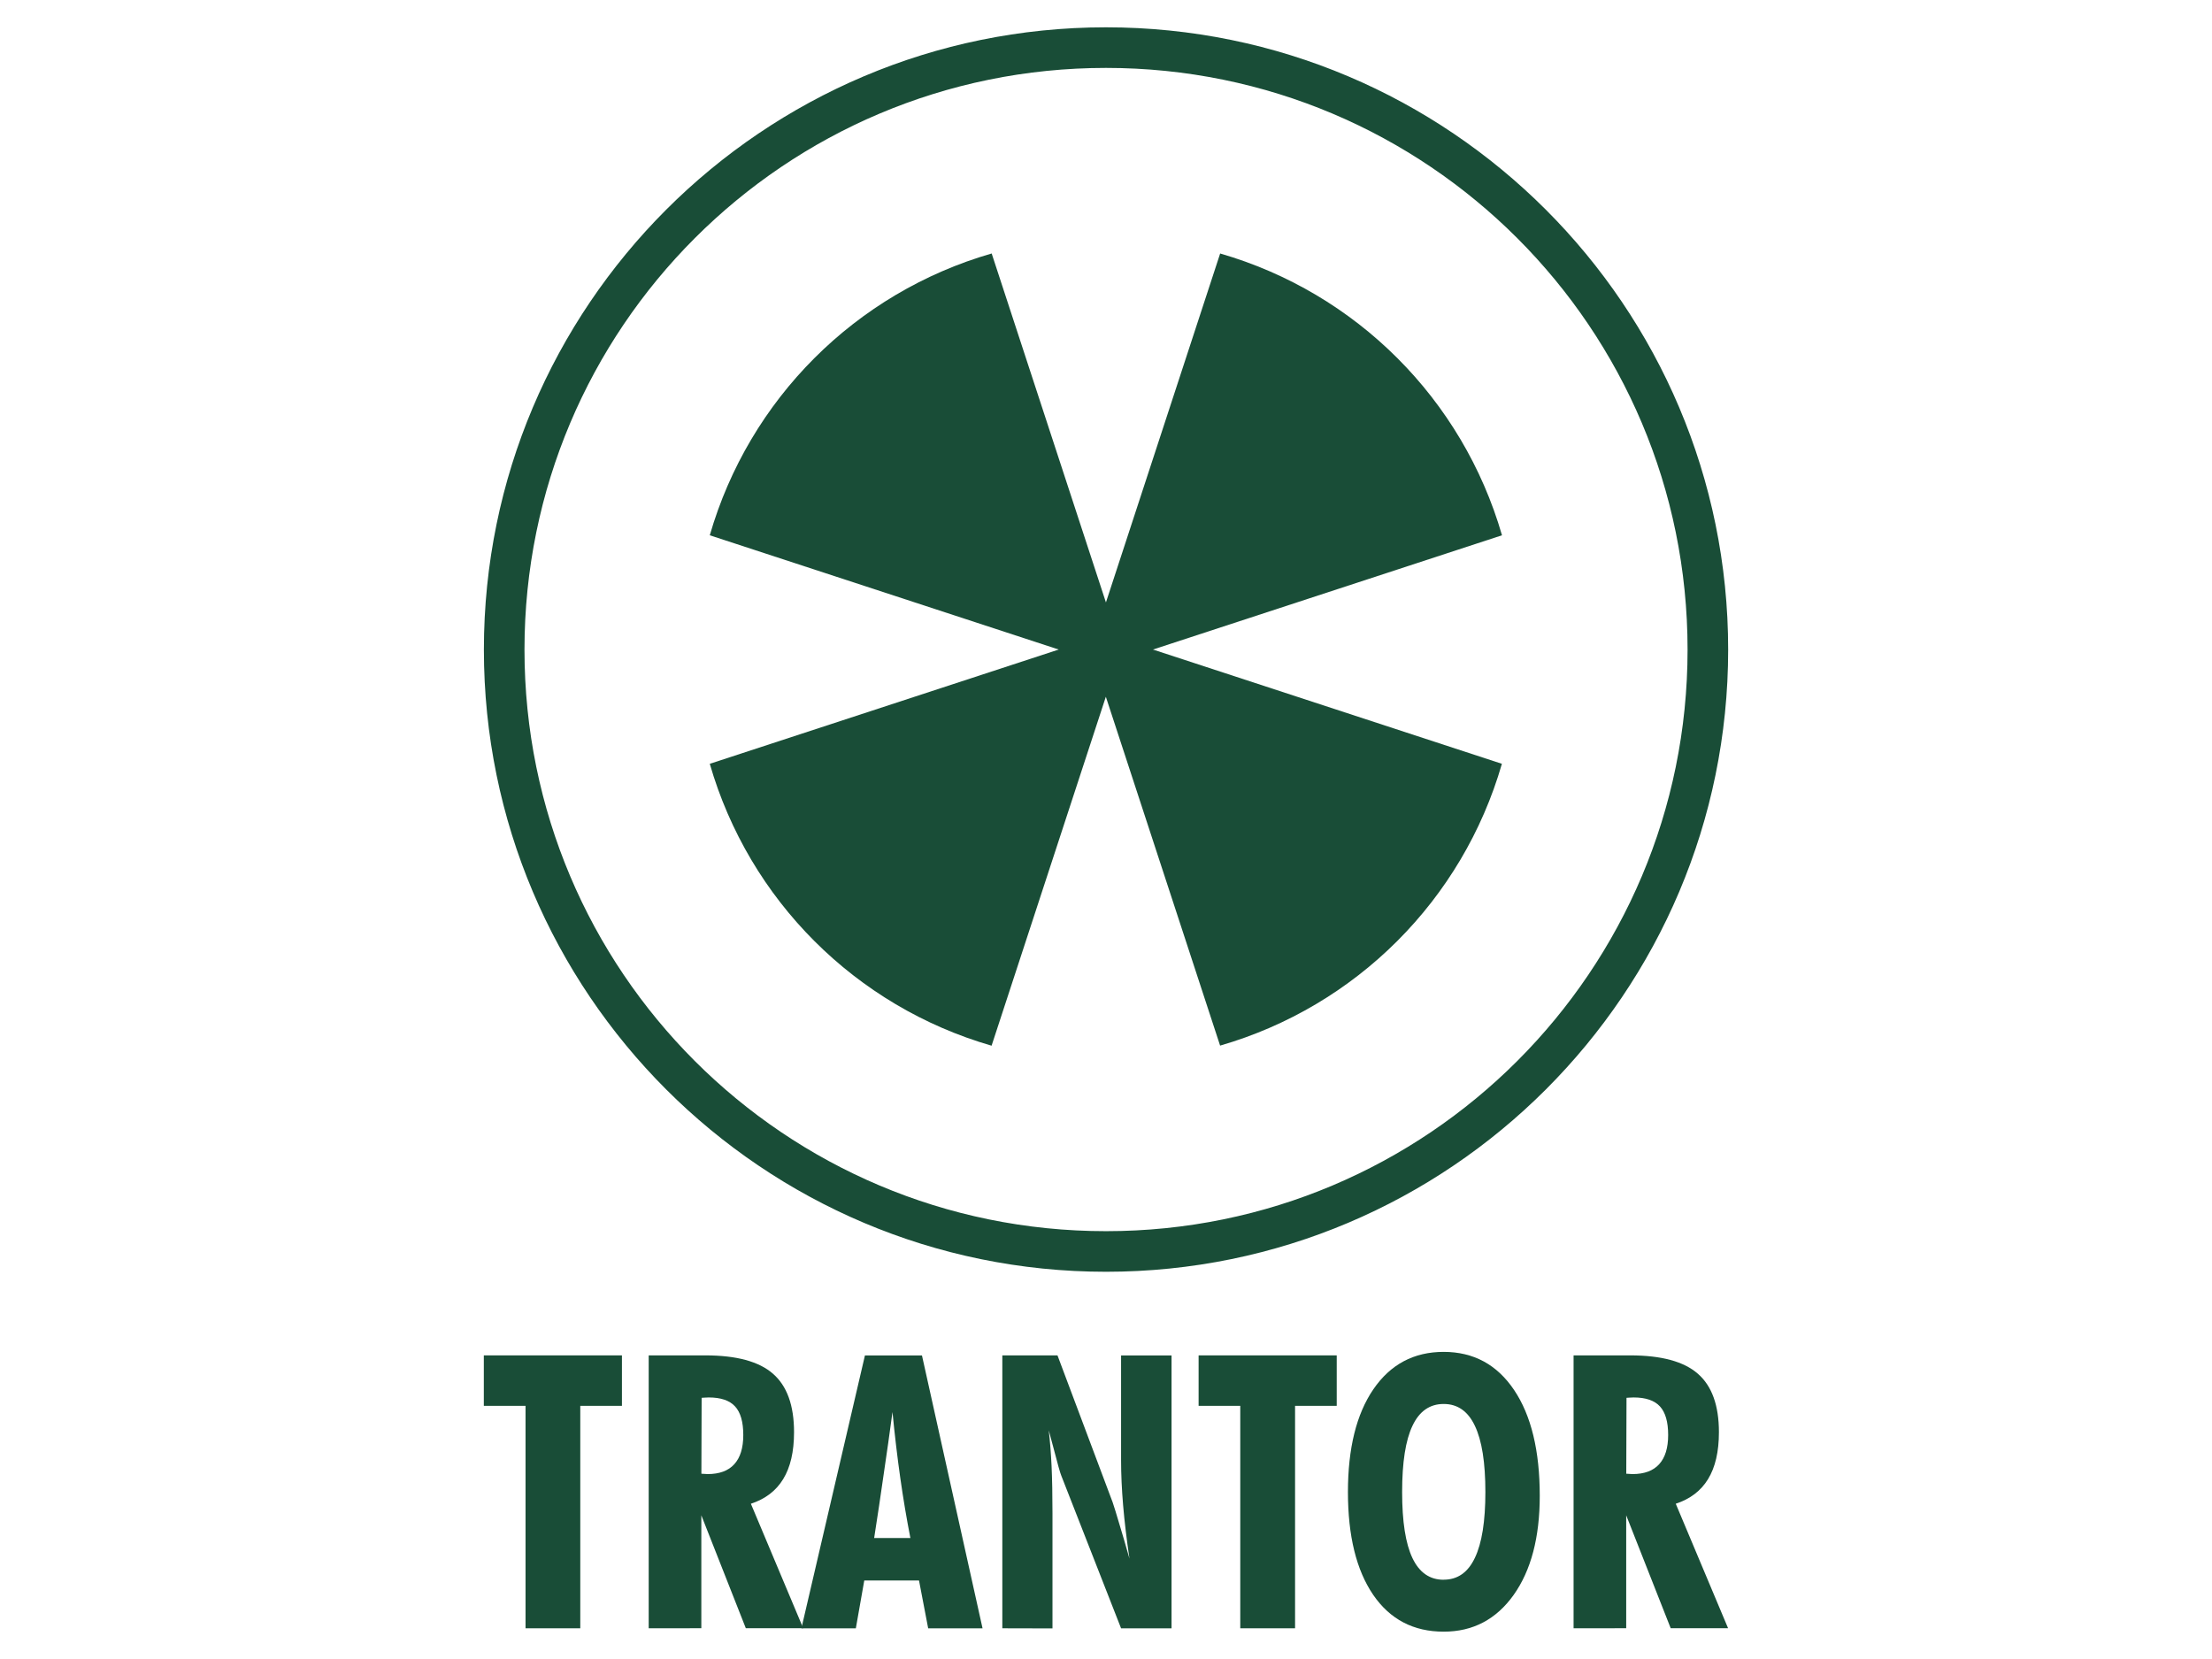
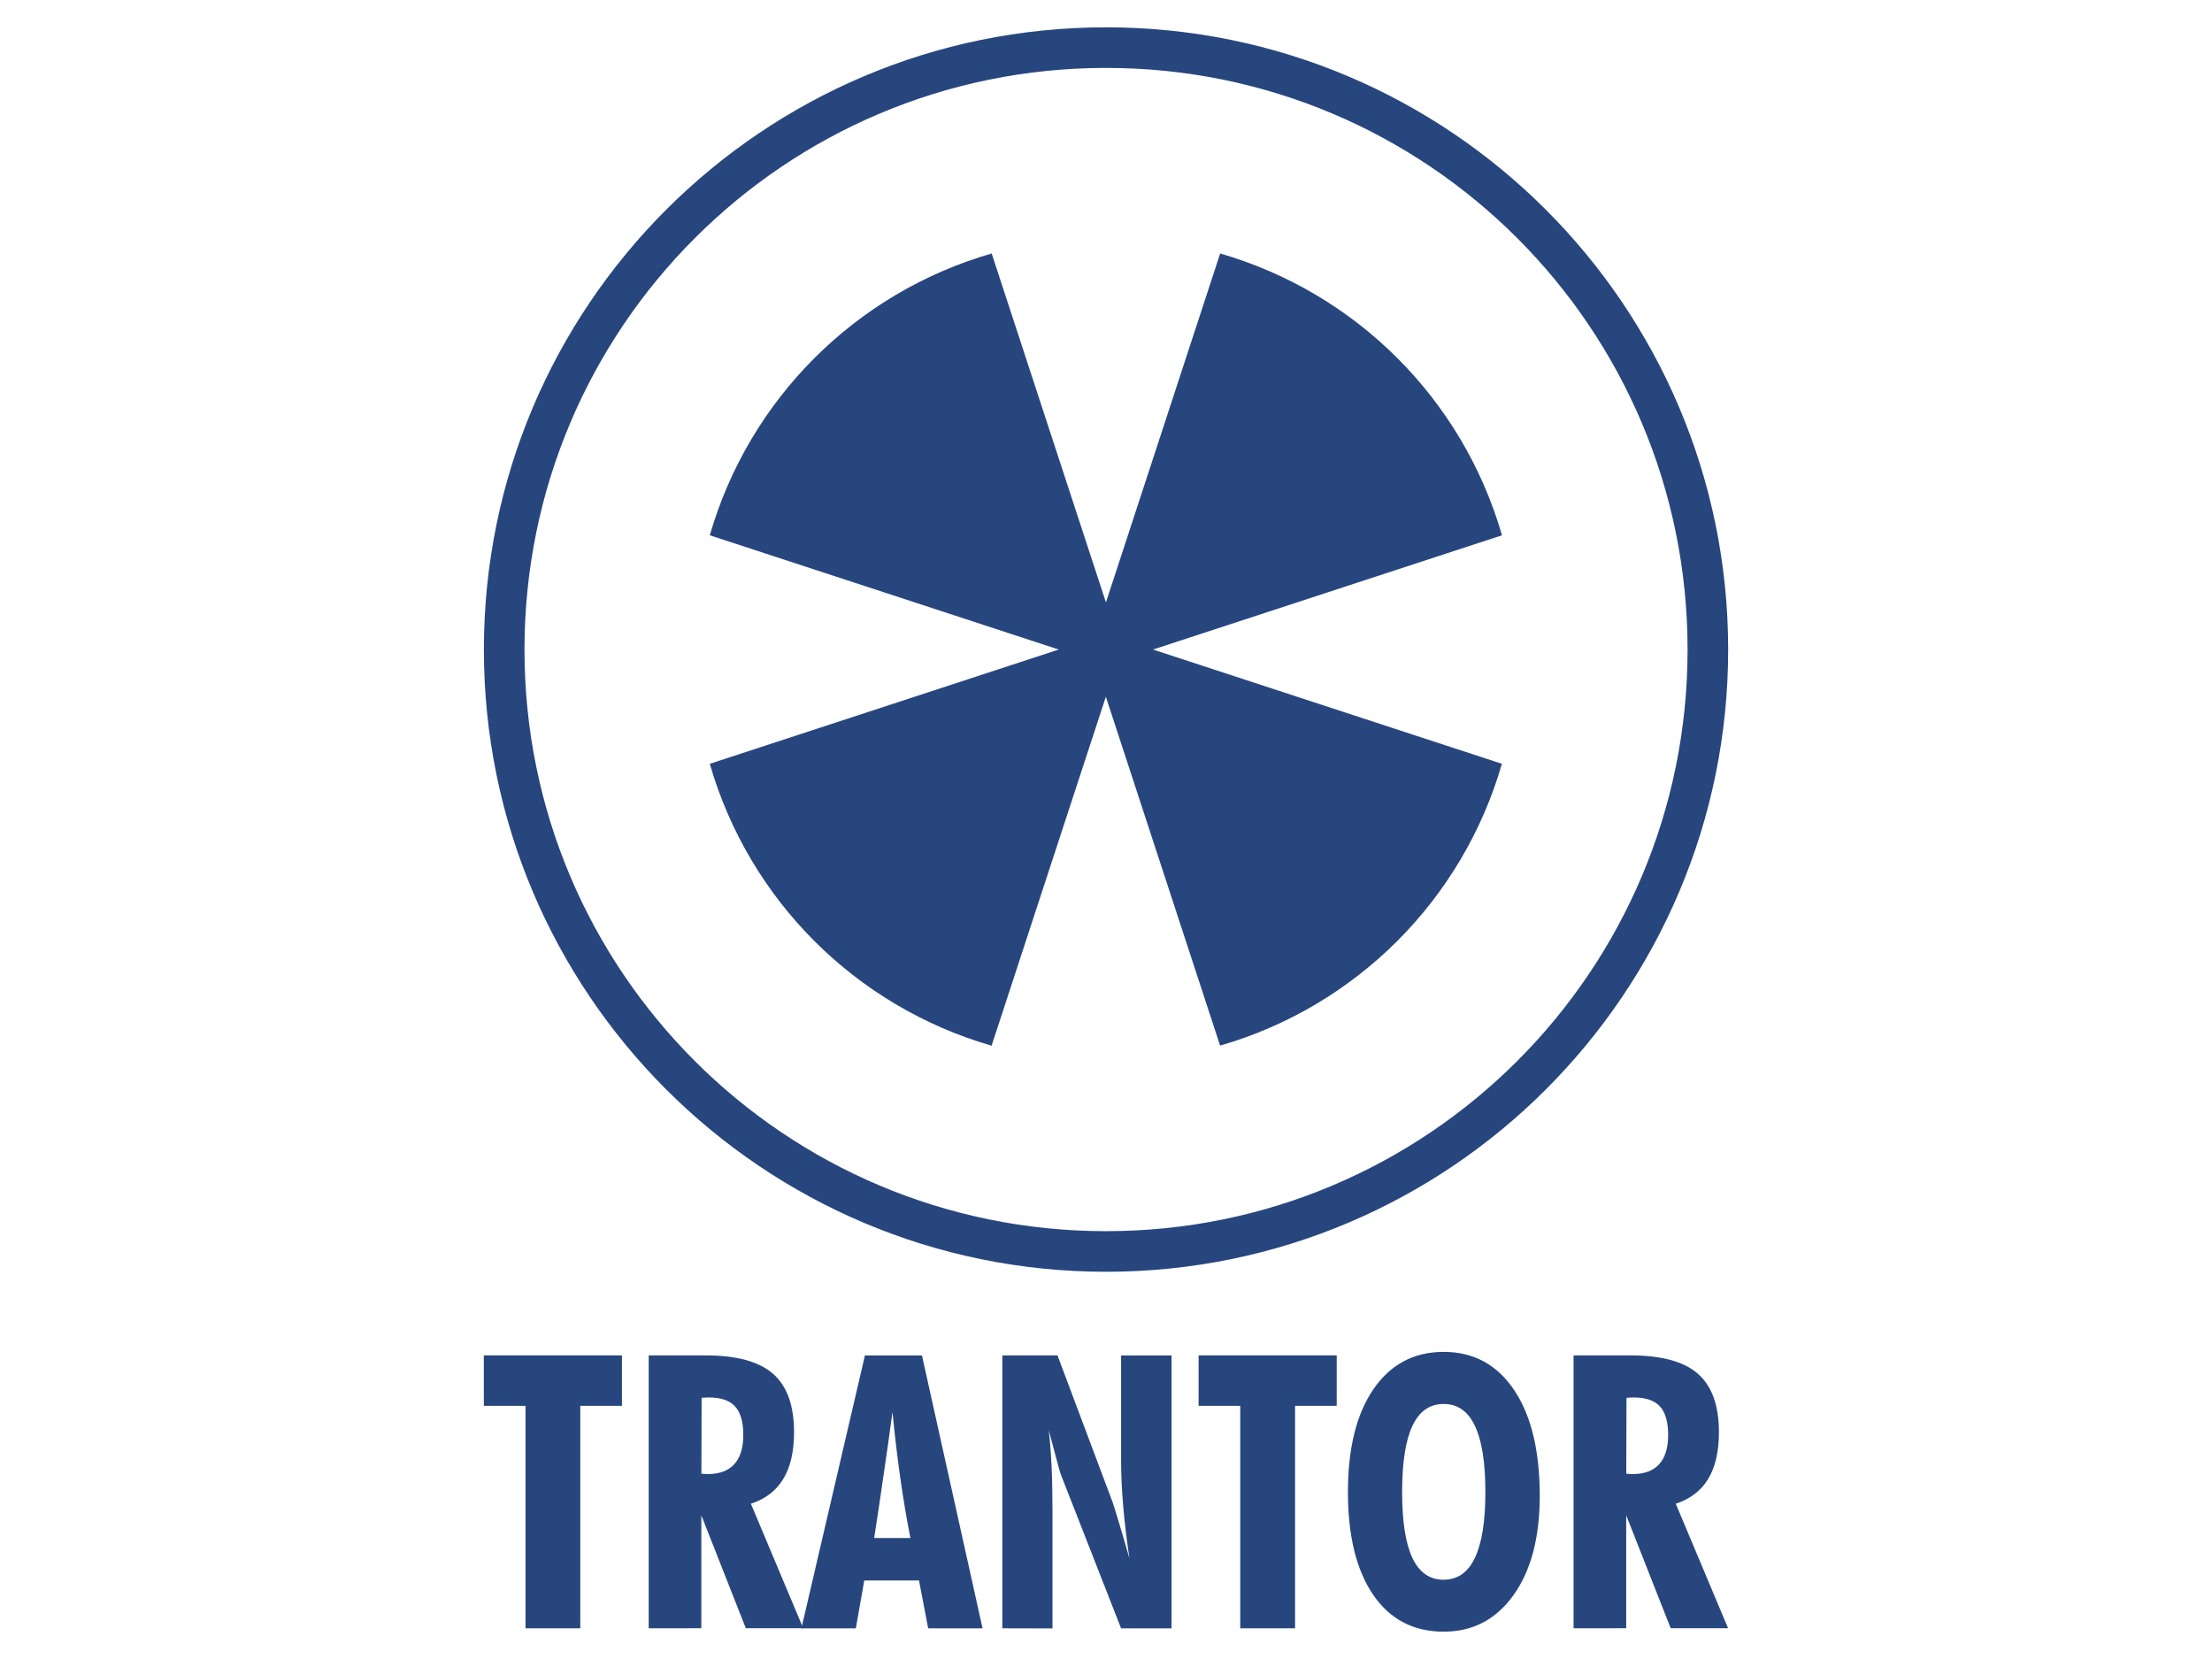
<svg xmlns="http://www.w3.org/2000/svg" width="128" height="96" viewBox="0 0 33.867 25.4" version="1.1" id="svg8">
  <defs id="defs2" />
  <g id="layer1" transform="translate(0,-271.6)">
-     <g id="g888" transform="matrix(0.9410256,0,0,0.9410256,0.9983887,17.96741)" style="fill:#194d37;fill-opacity:1">
-       <g transform="matrix(1.474255,0,0,1.474255,-8.030848,-132.8371)" id="g860" style="fill:#194d37;fill-opacity:1">
-         <path style="color:#000000;font-style:normal;font-variant:normal;font-weight:normal;font-stretch:normal;font-size:medium;line-height:normal;font-family:sans-serif;font-variant-ligatures:normal;font-variant-position:normal;font-variant-caps:normal;font-variant-numeric:normal;font-variant-alternates:normal;font-feature-settings:normal;text-indent:0;text-align:start;text-decoration:none;text-decoration-line:none;text-decoration-style:solid;text-decoration-color:#000000;letter-spacing:normal;word-spacing:normal;text-transform:none;writing-mode:lr-tb;direction:ltr;text-orientation:mixed;dominant-baseline:auto;baseline-shift:baseline;text-anchor:start;white-space:normal;shape-padding:0;clip-rule:nonzero;display:inline;overflow:visible;visibility:visible;opacity:1;isolation:auto;mix-blend-mode:normal;color-interpolation:sRGB;color-interpolation-filters:linearRGB;solid-color:#000000;solid-opacity:1;vector-effect:none;fill:#194d37;fill-opacity:1;fill-rule:nonzero;stroke:none;stroke-width:0.448;stroke-linecap:round;stroke-linejoin:round;stroke-miterlimit:4;stroke-dasharray:none;stroke-dashoffset:0;stroke-opacity:1;color-rendering:auto;image-rendering:auto;shape-rendering:auto;text-rendering:auto;enable-background:accumulate" d="m 16.934,273.229 c -3.79,0 -6.866,3.078 -6.866,6.868 0,3.79 3.077,6.866 6.866,6.866 3.79,0 6.866,-3.077 6.866,-6.866 0,-3.79 -3.077,-6.868 -6.866,-6.868 z m 0,0.448 c 3.547,0 6.418,2.872 6.418,6.42 1e-6,3.547 -2.871,6.418 -6.418,6.418 -3.547,0 -6.418,-2.871 -6.418,-6.418 0,-3.547 2.871,-6.42 6.418,-6.42 z" id="path834" />
-         <path style="opacity:1;fill:#194d37;fill-opacity:1;stroke:none;stroke-width:0.307;stroke-linecap:round;stroke-linejoin:round;stroke-miterlimit:4;stroke-dasharray:none;stroke-dashoffset:0;stroke-opacity:1" d="m 18.194,275.724 -1.261,3.852 -1.261,-3.851 a 4.553,4.553 0 0 0 -3.111,3.11 l 3.851,1.261 -3.851,1.261 a 4.553,4.553 0 0 0 3.11,3.111 l 1.261,-3.851 1.261,3.85 a 4.553,4.553 0 0 0 3.11,-3.11 l -3.851,-1.261 3.852,-1.261 a 4.553,4.553 0 0 0 -3.111,-3.11 z" id="circle836" />
+     <g id="g888" transform="matrix(0.9410256,0,0,0.9410256,0.9983887,17.96741)" style="fill:#27467e;fill-opacity:1">
+       <g transform="matrix(1.474255,0,0,1.474255,-8.030848,-132.8371)" id="g860" style="fill:#27467e;fill-opacity:1">
+         <path style="color:#000000;font-style:normal;font-variant:normal;font-weight:normal;font-stretch:normal;font-size:medium;line-height:normal;font-family:sans-serif;font-variant-ligatures:normal;font-variant-position:normal;font-variant-caps:normal;font-variant-numeric:normal;font-variant-alternates:normal;font-feature-settings:normal;text-indent:0;text-align:start;text-decoration:none;text-decoration-line:none;text-decoration-style:solid;text-decoration-color:#000000;letter-spacing:normal;word-spacing:normal;text-transform:none;writing-mode:lr-tb;direction:ltr;text-orientation:mixed;dominant-baseline:auto;baseline-shift:baseline;text-anchor:start;white-space:normal;shape-padding:0;clip-rule:nonzero;display:inline;overflow:visible;visibility:visible;opacity:1;isolation:auto;mix-blend-mode:normal;color-interpolation:sRGB;color-interpolation-filters:linearRGB;solid-color:#000000;solid-opacity:1;vector-effect:none;fill:#27467e;fill-opacity:1;fill-rule:nonzero;stroke:none;stroke-width:0.448;stroke-linecap:round;stroke-linejoin:round;stroke-miterlimit:4;stroke-dasharray:none;stroke-dashoffset:0;stroke-opacity:1;color-rendering:auto;image-rendering:auto;shape-rendering:auto;text-rendering:auto;enable-background:accumulate" d="m 16.934,273.229 c -3.79,0 -6.866,3.078 -6.866,6.868 0,3.79 3.077,6.866 6.866,6.866 3.79,0 6.866,-3.077 6.866,-6.866 0,-3.79 -3.077,-6.868 -6.866,-6.868 z m 0,0.448 c 3.547,0 6.418,2.872 6.418,6.42 1e-6,3.547 -2.871,6.418 -6.418,6.418 -3.547,0 -6.418,-2.871 -6.418,-6.418 0,-3.547 2.871,-6.42 6.418,-6.42 z" id="path834" />
+         <path style="opacity:1;fill:#27467e;fill-opacity:1;stroke:none;stroke-width:0.307;stroke-linecap:round;stroke-linejoin:round;stroke-miterlimit:4;stroke-dasharray:none;stroke-dashoffset:0;stroke-opacity:1" d="m 18.194,275.724 -1.261,3.852 -1.261,-3.851 a 4.553,4.553 0 0 0 -3.111,3.11 l 3.851,1.261 -3.851,1.261 a 4.553,4.553 0 0 0 3.11,3.111 l 1.261,-3.851 1.261,3.85 a 4.553,4.553 0 0 0 3.11,-3.11 l -3.851,-1.261 3.852,-1.261 a 4.553,4.553 0 0 0 -3.111,-3.11 z" id="circle836" />
      </g>
-       <g transform="matrix(0.9808269,0,0,0.9808269,0.3246688,5.676665)" id="text856" style="font-style:normal;font-variant:normal;font-weight:normal;font-stretch:normal;font-size:6.35px;line-height:1.25;font-family:'Futura Md BT';-inkscape-font-specification:'Futura Md BT';letter-spacing:0px;word-spacing:0px;fill:#194d37;fill-opacity:1;stroke:none;stroke-width:0.265" aria-label="TRANTOR">
-         <path id="path862" style="font-style:normal;font-variant:normal;font-weight:normal;font-stretch:normal;font-family:'Futura BdCn BT';-inkscape-font-specification:'Futura BdCn BT';fill:#194d37;fill-opacity:1;stroke-width:0.265" d="m 7.305,296.019 v -3.69 H 6.613 v -0.837 h 2.291 v 0.837 H 8.213 v 3.69 z" />
-         <path id="path864" style="font-style:normal;font-variant:normal;font-weight:normal;font-stretch:normal;font-family:'Futura BdCn BT';-inkscape-font-specification:'Futura BdCn BT';fill:#194d37;fill-opacity:1;stroke-width:0.265" d="m 10.222,293.455 q 0.015,0 0.05,0.003 0.037,0.003 0.053,0.003 0.295,0 0.443,-0.164 0.149,-0.164 0.149,-0.484 0,-0.326 -0.136,-0.474 -0.136,-0.149 -0.437,-0.149 -0.047,0 -0.071,0.003 -0.025,0 -0.047,0.003 z m -0.874,2.564 v -4.527 h 0.939 q 0.775,0 1.122,0.304 0.35,0.304 0.35,0.97 0,0.484 -0.18,0.778 -0.177,0.291 -0.536,0.409 l 0.868,2.065 h -0.952 l -0.738,-1.873 v 1.873 z" />
-         <path id="path866" style="font-style:normal;font-variant:normal;font-weight:normal;font-stretch:normal;font-family:'Futura BdCn BT';-inkscape-font-specification:'Futura BdCn BT';fill:#194d37;fill-opacity:1;stroke-width:0.265" d="m 13.087,294.522 h 0.602 q -0.093,-0.474 -0.167,-0.992 -0.074,-0.521 -0.13,-1.098 -0.068,0.508 -0.146,1.032 -0.074,0.521 -0.158,1.057 z m -1.206,1.498 1.054,-4.527 h 0.946 l 1.005,4.527 h -0.902 l -0.152,-0.794 h -0.908 l -0.14,0.794 z" />
-         <path id="path868" style="font-style:normal;font-variant:normal;font-weight:normal;font-stretch:normal;font-family:'Futura BdCn BT';-inkscape-font-specification:'Futura BdCn BT';fill:#194d37;fill-opacity:1;stroke-width:0.265" d="m 15.214,296.019 v -4.527 h 0.915 l 0.915,2.437 q 0.04,0.118 0.112,0.363 0.074,0.242 0.167,0.571 -0.071,-0.481 -0.105,-0.881 -0.034,-0.403 -0.034,-0.75 v -1.739 h 0.837 v 4.527 h -0.837 l -0.992,-2.533 q -0.025,-0.056 -0.13,-0.462 -0.05,-0.186 -0.078,-0.291 0.031,0.264 0.047,0.595 0.015,0.329 0.015,0.788 v 1.904 z" />
-         <path id="path870" style="font-style:normal;font-variant:normal;font-weight:normal;font-stretch:normal;font-family:'Futura BdCn BT';-inkscape-font-specification:'Futura BdCn BT';fill:#194d37;fill-opacity:1;stroke-width:0.265" d="m 19.161,296.019 v -3.69 h -0.691 v -0.837 h 2.291 v 0.837 h -0.691 v 3.69 z" />
-         <path id="path872" style="font-style:normal;font-variant:normal;font-weight:normal;font-stretch:normal;font-family:'Futura BdCn BT';-inkscape-font-specification:'Futura BdCn BT';fill:#194d37;fill-opacity:1;stroke-width:0.265" d="m 22.535,295.213 q 0.347,0 0.518,-0.363 0.174,-0.363 0.174,-1.091 0,-0.735 -0.174,-1.098 -0.171,-0.363 -0.518,-0.363 -0.347,0 -0.518,0.363 -0.171,0.36 -0.171,1.098 0,0.735 0.171,1.095 0.171,0.36 0.518,0.36 z m 1.594,-1.392 q 0,1.036 -0.434,1.646 -0.434,0.608 -1.16,0.608 -0.75,0 -1.169,-0.611 -0.419,-0.614 -0.419,-1.705 0,-1.088 0.422,-1.705 0.425,-0.62 1.166,-0.62 0.744,0 1.169,0.633 0.425,0.633 0.425,1.755 z" />
-         <path id="path874" style="font-style:normal;font-variant:normal;font-weight:normal;font-stretch:normal;font-family:'Futura BdCn BT';-inkscape-font-specification:'Futura BdCn BT';fill:#194d37;fill-opacity:1;stroke-width:0.265" d="m 25.564,293.455 q 0.015,0 0.05,0.003 0.037,0.003 0.053,0.003 0.295,0 0.443,-0.164 0.149,-0.164 0.149,-0.484 0,-0.326 -0.136,-0.474 -0.136,-0.149 -0.437,-0.149 -0.047,0 -0.071,0.003 -0.025,0 -0.047,0.003 z m -0.874,2.564 v -4.527 h 0.939 q 0.775,0 1.122,0.304 0.35,0.304 0.35,0.97 0,0.484 -0.18,0.778 -0.177,0.291 -0.536,0.409 l 0.868,2.065 h -0.952 l -0.738,-1.873 v 1.873 z" />
+       <g transform="matrix(0.9808269,0,0,0.9808269,0.3246688,5.676665)" id="text856" style="font-style:normal;font-variant:normal;font-weight:normal;font-stretch:normal;font-size:6.35px;line-height:1.25;font-family:'Futura Md BT';-inkscape-font-specification:'Futura Md BT';letter-spacing:0px;word-spacing:0px;fill:#27467e;fill-opacity:1;stroke:none;stroke-width:0.265" aria-label="TRANTOR">
+         <path id="path862" style="font-style:normal;font-variant:normal;font-weight:normal;font-stretch:normal;font-family:'Futura BdCn BT';-inkscape-font-specification:'Futura BdCn BT';fill:#27467e;fill-opacity:1;stroke-width:0.265" d="m 7.305,296.019 v -3.69 H 6.613 v -0.837 h 2.291 v 0.837 H 8.213 v 3.69 z" />
+         <path id="path864" style="font-style:normal;font-variant:normal;font-weight:normal;font-stretch:normal;font-family:'Futura BdCn BT';-inkscape-font-specification:'Futura BdCn BT';fill:#27467e;fill-opacity:1;stroke-width:0.265" d="m 10.222,293.455 q 0.015,0 0.05,0.003 0.037,0.003 0.053,0.003 0.295,0 0.443,-0.164 0.149,-0.164 0.149,-0.484 0,-0.326 -0.136,-0.474 -0.136,-0.149 -0.437,-0.149 -0.047,0 -0.071,0.003 -0.025,0 -0.047,0.003 z m -0.874,2.564 v -4.527 h 0.939 q 0.775,0 1.122,0.304 0.35,0.304 0.35,0.97 0,0.484 -0.18,0.778 -0.177,0.291 -0.536,0.409 l 0.868,2.065 h -0.952 l -0.738,-1.873 v 1.873 z" />
+         <path id="path866" style="font-style:normal;font-variant:normal;font-weight:normal;font-stretch:normal;font-family:'Futura BdCn BT';-inkscape-font-specification:'Futura BdCn BT';fill:#27467e;fill-opacity:1;stroke-width:0.265" d="m 13.087,294.522 h 0.602 q -0.093,-0.474 -0.167,-0.992 -0.074,-0.521 -0.13,-1.098 -0.068,0.508 -0.146,1.032 -0.074,0.521 -0.158,1.057 z m -1.206,1.498 1.054,-4.527 h 0.946 l 1.005,4.527 h -0.902 l -0.152,-0.794 h -0.908 l -0.14,0.794 z" />
+         <path id="path868" style="font-style:normal;font-variant:normal;font-weight:normal;font-stretch:normal;font-family:'Futura BdCn BT';-inkscape-font-specification:'Futura BdCn BT';fill:#27467e;fill-opacity:1;stroke-width:0.265" d="m 15.214,296.019 v -4.527 h 0.915 l 0.915,2.437 q 0.04,0.118 0.112,0.363 0.074,0.242 0.167,0.571 -0.071,-0.481 -0.105,-0.881 -0.034,-0.403 -0.034,-0.75 v -1.739 h 0.837 v 4.527 h -0.837 l -0.992,-2.533 q -0.025,-0.056 -0.13,-0.462 -0.05,-0.186 -0.078,-0.291 0.031,0.264 0.047,0.595 0.015,0.329 0.015,0.788 v 1.904 z" />
+         <path id="path870" style="font-style:normal;font-variant:normal;font-weight:normal;font-stretch:normal;font-family:'Futura BdCn BT';-inkscape-font-specification:'Futura BdCn BT';fill:#27467e;fill-opacity:1;stroke-width:0.265" d="m 19.161,296.019 v -3.69 h -0.691 v -0.837 h 2.291 v 0.837 h -0.691 v 3.69 z" />
+         <path id="path872" style="font-style:normal;font-variant:normal;font-weight:normal;font-stretch:normal;font-family:'Futura BdCn BT';-inkscape-font-specification:'Futura BdCn BT';fill:#27467e;fill-opacity:1;stroke-width:0.265" d="m 22.535,295.213 q 0.347,0 0.518,-0.363 0.174,-0.363 0.174,-1.091 0,-0.735 -0.174,-1.098 -0.171,-0.363 -0.518,-0.363 -0.347,0 -0.518,0.363 -0.171,0.36 -0.171,1.098 0,0.735 0.171,1.095 0.171,0.36 0.518,0.36 z m 1.594,-1.392 q 0,1.036 -0.434,1.646 -0.434,0.608 -1.16,0.608 -0.75,0 -1.169,-0.611 -0.419,-0.614 -0.419,-1.705 0,-1.088 0.422,-1.705 0.425,-0.62 1.166,-0.62 0.744,0 1.169,0.633 0.425,0.633 0.425,1.755 z" />
+         <path id="path874" style="font-style:normal;font-variant:normal;font-weight:normal;font-stretch:normal;font-family:'Futura BdCn BT';-inkscape-font-specification:'Futura BdCn BT';fill:#27467e;fill-opacity:1;stroke-width:0.265" d="m 25.564,293.455 q 0.015,0 0.05,0.003 0.037,0.003 0.053,0.003 0.295,0 0.443,-0.164 0.149,-0.164 0.149,-0.484 0,-0.326 -0.136,-0.474 -0.136,-0.149 -0.437,-0.149 -0.047,0 -0.071,0.003 -0.025,0 -0.047,0.003 z m -0.874,2.564 v -4.527 h 0.939 q 0.775,0 1.122,0.304 0.35,0.304 0.35,0.97 0,0.484 -0.18,0.778 -0.177,0.291 -0.536,0.409 l 0.868,2.065 h -0.952 l -0.738,-1.873 v 1.873 z" />
      </g>
    </g>
  </g>
</svg>
